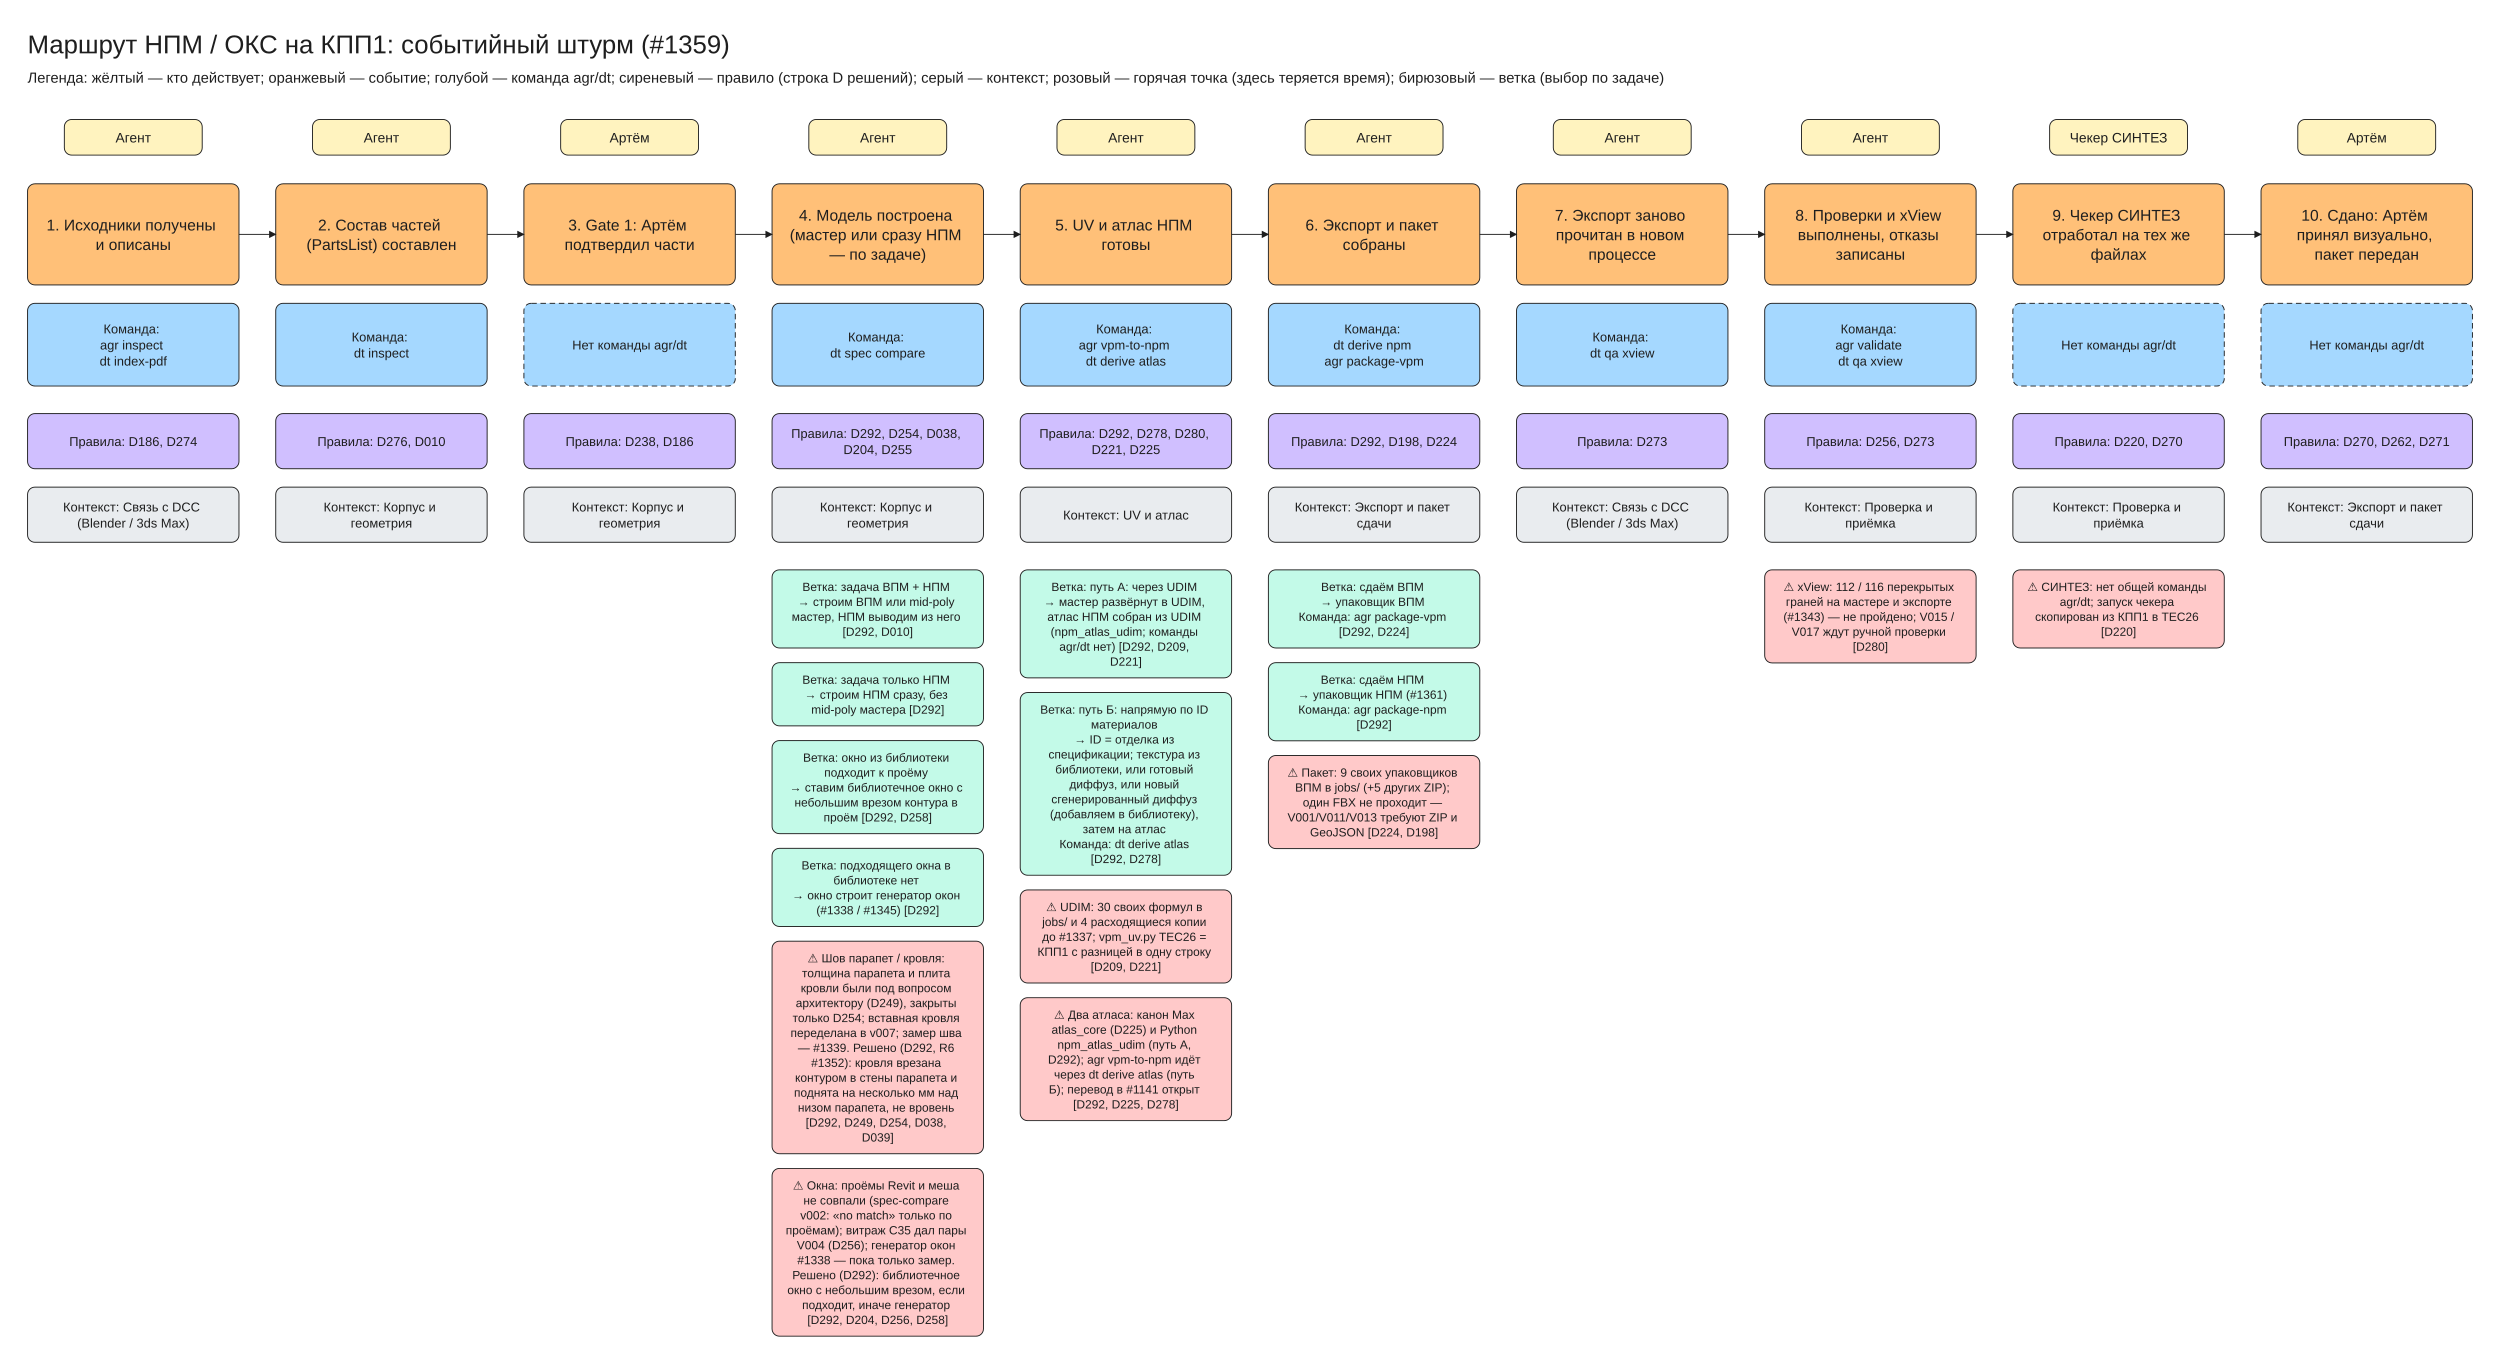
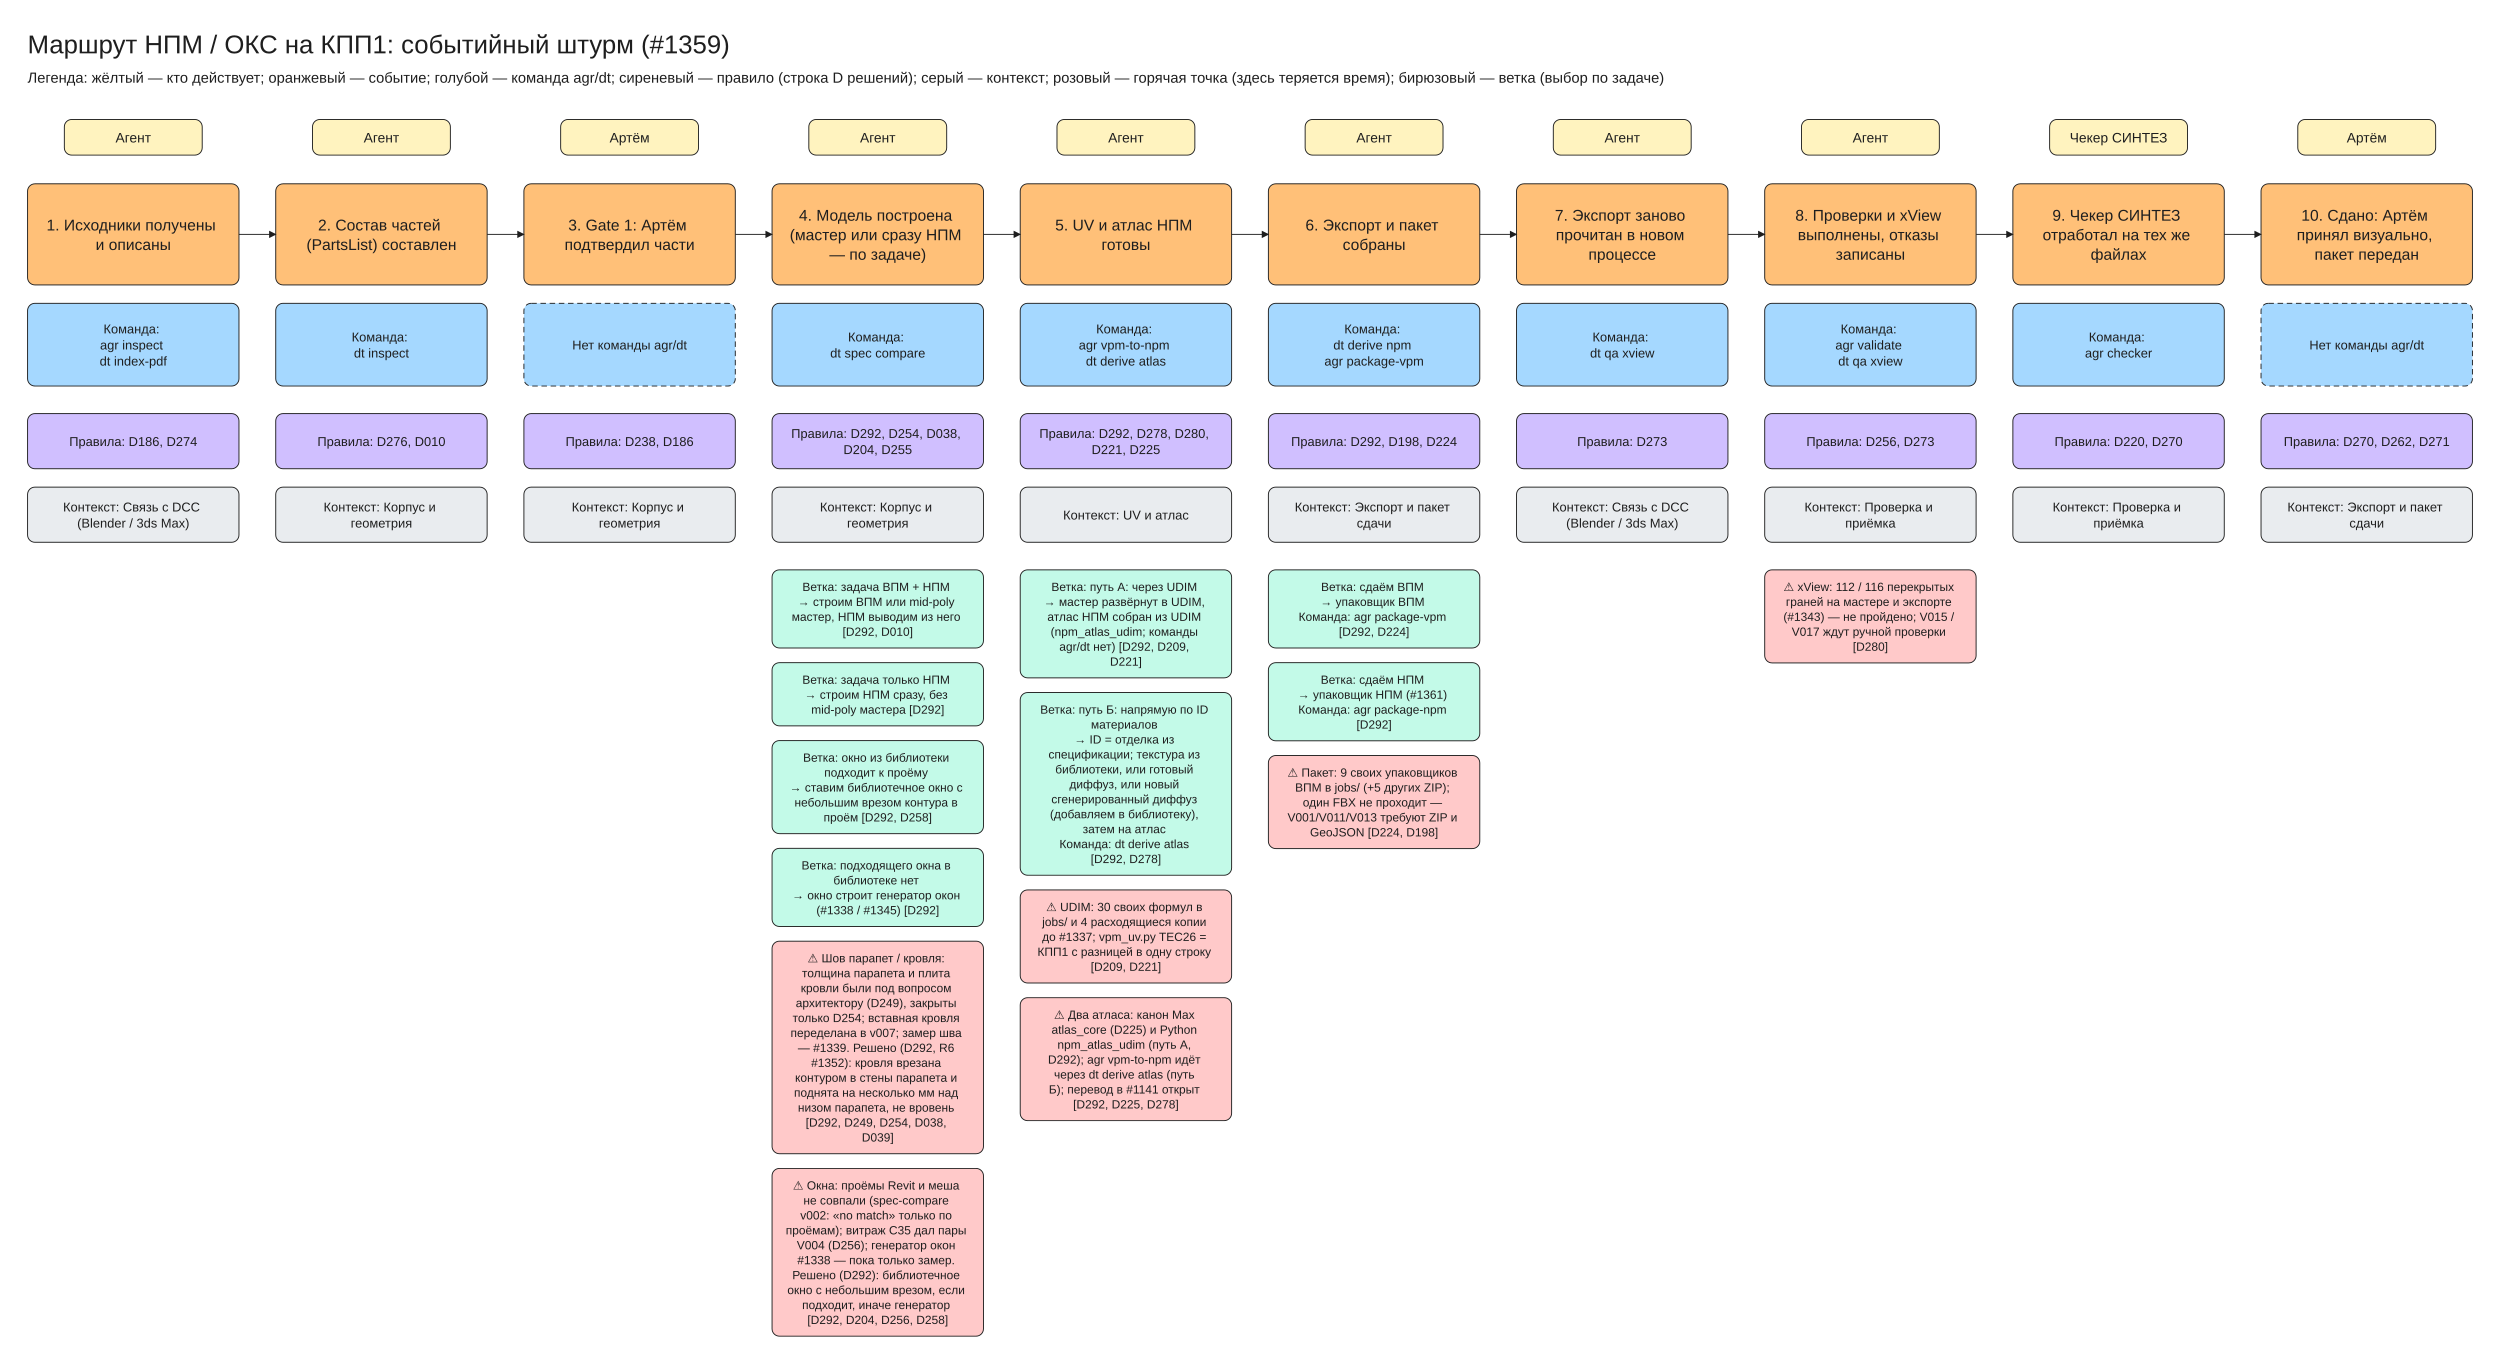
<svg xmlns="http://www.w3.org/2000/svg" viewBox="10 -30 2720 1484" width="2720" height="1484" font-family="Segoe UI, Arial, sans-serif">
  <defs>
    <marker id="arrow" viewBox="0 0 10 10" refX="9" refY="5" markerWidth="8" markerHeight="8" orient="auto-start-reverse">
      <path d="M0,0 L10,5 L0,10 z" fill="#1e1e1e" />
    </marker>
  </defs>
  <rect x="10" y="-30" width="2720" height="1484" fill="#ffffff" />
  <rect x="80" y="100" width="150" height="38.75" rx="8" fill="#fff3bf" stroke="#1e1e1e" />
  <rect x="40" y="170" width="230" height="110" rx="8" fill="#ffc078" stroke="#1e1e1e" />
  <rect x="40" y="300" width="230" height="90" rx="8" fill="#a5d8ff" stroke="#1e1e1e" />
  <rect x="40" y="420" width="230" height="60" rx="8" fill="#d0bfff" stroke="#1e1e1e" />
  <rect x="40" y="500" width="230" height="60" rx="8" fill="#e9ecef" stroke="#1e1e1e" />
  <rect x="350" y="100" width="150" height="38.75" rx="8" fill="#fff3bf" stroke="#1e1e1e" />
  <rect x="310" y="170" width="230" height="110" rx="8" fill="#ffc078" stroke="#1e1e1e" />
  <line x1="270" y1="225.0" x2="310" y2="225.0" stroke="#1e1e1e" marker-end="url(#arrow)" />
  <rect x="310" y="300" width="230" height="90" rx="8" fill="#a5d8ff" stroke="#1e1e1e" />
  <rect x="310" y="420" width="230" height="60" rx="8" fill="#d0bfff" stroke="#1e1e1e" />
  <rect x="310" y="500" width="230" height="60" rx="8" fill="#e9ecef" stroke="#1e1e1e" />
  <rect x="620" y="100" width="150" height="38.75" rx="8" fill="#fff3bf" stroke="#1e1e1e" />
  <rect x="580" y="170" width="230" height="110" rx="8" fill="#ffc078" stroke="#1e1e1e" />
  <line x1="540" y1="225.0" x2="580" y2="225.0" stroke="#1e1e1e" marker-end="url(#arrow)" />
  <rect x="580" y="300" width="230" height="90" rx="8" fill="#a5d8ff" stroke="#1e1e1e" stroke-dasharray="6 4" />
  <rect x="580" y="420" width="230" height="60" rx="8" fill="#d0bfff" stroke="#1e1e1e" />
  <rect x="580" y="500" width="230" height="60" rx="8" fill="#e9ecef" stroke="#1e1e1e" />
  <rect x="890" y="100" width="150" height="38.75" rx="8" fill="#fff3bf" stroke="#1e1e1e" />
  <rect x="850" y="170" width="230" height="110" rx="8" fill="#ffc078" stroke="#1e1e1e" />
  <line x1="810" y1="225.0" x2="850" y2="225.0" stroke="#1e1e1e" marker-end="url(#arrow)" />
  <rect x="850" y="300" width="230" height="90" rx="8" fill="#a5d8ff" stroke="#1e1e1e" />
  <rect x="850" y="420" width="230" height="60" rx="8" fill="#d0bfff" stroke="#1e1e1e" />
  <rect x="850" y="500" width="230" height="60" rx="8" fill="#e9ecef" stroke="#1e1e1e" />
  <rect x="850" y="590" width="230" height="85.0" rx="8" fill="#c3fae8" stroke="#1e1e1e" />
  <rect x="850" y="691.0" width="230" height="68.75" rx="8" fill="#c3fae8" stroke="#1e1e1e" />
  <rect x="850" y="775.75" width="230" height="101.25" rx="8" fill="#c3fae8" stroke="#1e1e1e" />
  <rect x="850" y="893.0" width="230" height="85.0" rx="8" fill="#c3fae8" stroke="#1e1e1e" />
  <rect x="850" y="994.0" width="230" height="231.25" rx="8" fill="#ffc9c9" stroke="#1e1e1e" />
  <rect x="850" y="1241.25" width="230" height="182.5" rx="8" fill="#ffc9c9" stroke="#1e1e1e" />
  <rect x="1160" y="100" width="150" height="38.75" rx="8" fill="#fff3bf" stroke="#1e1e1e" />
  <rect x="1120" y="170" width="230" height="110" rx="8" fill="#ffc078" stroke="#1e1e1e" />
  <line x1="1080" y1="225.0" x2="1120" y2="225.0" stroke="#1e1e1e" marker-end="url(#arrow)" />
  <rect x="1120" y="300" width="230" height="90" rx="8" fill="#a5d8ff" stroke="#1e1e1e" />
  <rect x="1120" y="420" width="230" height="60" rx="8" fill="#d0bfff" stroke="#1e1e1e" />
  <rect x="1120" y="500" width="230" height="60" rx="8" fill="#e9ecef" stroke="#1e1e1e" />
  <rect x="1120" y="590" width="230" height="117.5" rx="8" fill="#c3fae8" stroke="#1e1e1e" />
  <rect x="1120" y="723.5" width="230" height="198.75" rx="8" fill="#c3fae8" stroke="#1e1e1e" />
  <rect x="1120" y="938.25" width="230" height="101.25" rx="8" fill="#ffc9c9" stroke="#1e1e1e" />
  <rect x="1120" y="1055.5" width="230" height="133.75" rx="8" fill="#ffc9c9" stroke="#1e1e1e" />
  <rect x="1430" y="100" width="150" height="38.75" rx="8" fill="#fff3bf" stroke="#1e1e1e" />
  <rect x="1390" y="170" width="230" height="110" rx="8" fill="#ffc078" stroke="#1e1e1e" />
  <line x1="1350" y1="225.0" x2="1390" y2="225.0" stroke="#1e1e1e" marker-end="url(#arrow)" />
  <rect x="1390" y="300" width="230" height="90" rx="8" fill="#a5d8ff" stroke="#1e1e1e" />
  <rect x="1390" y="420" width="230" height="60" rx="8" fill="#d0bfff" stroke="#1e1e1e" />
  <rect x="1390" y="500" width="230" height="60" rx="8" fill="#e9ecef" stroke="#1e1e1e" />
  <rect x="1390" y="590" width="230" height="85.0" rx="8" fill="#c3fae8" stroke="#1e1e1e" />
  <rect x="1390" y="691.0" width="230" height="85.0" rx="8" fill="#c3fae8" stroke="#1e1e1e" />
  <rect x="1390" y="792.0" width="230" height="101.25" rx="8" fill="#ffc9c9" stroke="#1e1e1e" />
  <rect x="1700" y="100" width="150" height="38.75" rx="8" fill="#fff3bf" stroke="#1e1e1e" />
  <rect x="1660" y="170" width="230" height="110" rx="8" fill="#ffc078" stroke="#1e1e1e" />
  <line x1="1620" y1="225.0" x2="1660" y2="225.0" stroke="#1e1e1e" marker-end="url(#arrow)" />
  <rect x="1660" y="300" width="230" height="90" rx="8" fill="#a5d8ff" stroke="#1e1e1e" />
  <rect x="1660" y="420" width="230" height="60" rx="8" fill="#d0bfff" stroke="#1e1e1e" />
  <rect x="1660" y="500" width="230" height="60" rx="8" fill="#e9ecef" stroke="#1e1e1e" />
  <rect x="1970" y="100" width="150" height="38.75" rx="8" fill="#fff3bf" stroke="#1e1e1e" />
  <rect x="1930" y="170" width="230" height="110" rx="8" fill="#ffc078" stroke="#1e1e1e" />
  <line x1="1890" y1="225.0" x2="1930" y2="225.0" stroke="#1e1e1e" marker-end="url(#arrow)" />
  <rect x="1930" y="300" width="230" height="90" rx="8" fill="#a5d8ff" stroke="#1e1e1e" />
  <rect x="1930" y="420" width="230" height="60" rx="8" fill="#d0bfff" stroke="#1e1e1e" />
  <rect x="1930" y="500" width="230" height="60" rx="8" fill="#e9ecef" stroke="#1e1e1e" />
  <rect x="1930" y="590" width="230" height="101.25" rx="8" fill="#ffc9c9" stroke="#1e1e1e" />
  <rect x="2240" y="100" width="150" height="38.75" rx="8" fill="#fff3bf" stroke="#1e1e1e" />
  <rect x="2200" y="170" width="230" height="110" rx="8" fill="#ffc078" stroke="#1e1e1e" />
  <line x1="2160" y1="225.0" x2="2200" y2="225.0" stroke="#1e1e1e" marker-end="url(#arrow)" />
-   <rect x="2200" y="300" width="230" height="90" rx="8" fill="#a5d8ff" stroke="#1e1e1e" stroke-dasharray="6 4" />
+   <rect x="2200" y="300" width="230" height="90" rx="8" fill="#a5d8ff" stroke="#1e1e1e" />
  <rect x="2200" y="420" width="230" height="60" rx="8" fill="#d0bfff" stroke="#1e1e1e" />
  <rect x="2200" y="500" width="230" height="60" rx="8" fill="#e9ecef" stroke="#1e1e1e" />
-   <rect x="2200" y="590" width="230" height="85.0" rx="8" fill="#ffc9c9" stroke="#1e1e1e" />
  <rect x="2510" y="100" width="150" height="38.75" rx="8" fill="#fff3bf" stroke="#1e1e1e" />
  <rect x="2470" y="170" width="230" height="110" rx="8" fill="#ffc078" stroke="#1e1e1e" />
  <line x1="2430" y1="225.0" x2="2470" y2="225.0" stroke="#1e1e1e" marker-end="url(#arrow)" />
  <rect x="2470" y="300" width="230" height="90" rx="8" fill="#a5d8ff" stroke="#1e1e1e" stroke-dasharray="6 4" />
  <rect x="2470" y="420" width="230" height="60" rx="8" fill="#d0bfff" stroke="#1e1e1e" />
  <rect x="2470" y="500" width="230" height="60" rx="8" fill="#e9ecef" stroke="#1e1e1e" />
  <text x="40" y="0" font-size="28" text-anchor="start" fill="#1e1e1e">
    <tspan x="40" dy="28">Маршрут НПМ / ОКС на КПП1: событийный штурм (#1359)</tspan>
  </text>
  <text x="40" y="44" font-size="16" text-anchor="start" fill="#1e1e1e">
    <tspan x="40" dy="16">Легенда: жёлтый — кто действует; оранжевый — событие; голубой — команда agr/dt; сиреневый — правило (строка D решений); серый — контекст; розовый — горячая точка (здесь теряется время); бирюзовый — ветка (выбор по задаче)</tspan>
  </text>
  <text x="155.0" y="110.0" font-size="15" text-anchor="middle" fill="#1e1e1e">
    <tspan x="155.0" dy="15">Агент</tspan>
  </text>
  <text x="155.0" y="203.75" font-size="17" text-anchor="middle" fill="#1e1e1e">
    <tspan x="155.0" dy="17">1. Исходники получены</tspan>
    <tspan x="155.0" dy="21.25">и описаны</tspan>
  </text>
  <text x="155.0" y="318.75" font-size="14" text-anchor="middle" fill="#1e1e1e">
    <tspan x="155.0" dy="14">Команда:</tspan>
    <tspan x="155.0" dy="17.5">agr inspect</tspan>
    <tspan x="155.0" dy="17.5">dt index-pdf</tspan>
  </text>
  <text x="155.0" y="441.25" font-size="14" text-anchor="middle" fill="#1e1e1e">
    <tspan x="155.0" dy="14">Правила: D186, D274</tspan>
  </text>
  <text x="155.0" y="512.5" font-size="14" text-anchor="middle" fill="#1e1e1e">
    <tspan x="155.0" dy="14">Контекст: Связь с DCC</tspan>
    <tspan x="155.0" dy="17.5">(Blender / 3ds Max)</tspan>
  </text>
  <text x="425.0" y="110.0" font-size="15" text-anchor="middle" fill="#1e1e1e">
    <tspan x="425.0" dy="15">Агент</tspan>
  </text>
  <text x="425.0" y="203.75" font-size="17" text-anchor="middle" fill="#1e1e1e">
    <tspan x="425.0" dy="17">2. Состав частей</tspan>
    <tspan x="425.0" dy="21.25">(PartsList) составлен</tspan>
  </text>
  <text x="425.0" y="327.5" font-size="14" text-anchor="middle" fill="#1e1e1e">
    <tspan x="425.0" dy="14">Команда:</tspan>
    <tspan x="425.0" dy="17.5">dt inspect</tspan>
  </text>
  <text x="425.0" y="441.25" font-size="14" text-anchor="middle" fill="#1e1e1e">
    <tspan x="425.0" dy="14">Правила: D276, D010</tspan>
  </text>
  <text x="425.0" y="512.5" font-size="14" text-anchor="middle" fill="#1e1e1e">
    <tspan x="425.0" dy="14">Контекст: Корпус и</tspan>
    <tspan x="425.0" dy="17.5">геометрия</tspan>
  </text>
  <text x="695.0" y="110.0" font-size="15" text-anchor="middle" fill="#1e1e1e">
    <tspan x="695.0" dy="15">Артём</tspan>
  </text>
  <text x="695.0" y="203.75" font-size="17" text-anchor="middle" fill="#1e1e1e">
    <tspan x="695.0" dy="17">3. Gate 1: Артём</tspan>
    <tspan x="695.0" dy="21.25">подтвердил части</tspan>
  </text>
  <text x="695.0" y="336.25" font-size="14" text-anchor="middle" fill="#1e1e1e">
    <tspan x="695.0" dy="14">Нет команды agr/dt</tspan>
  </text>
  <text x="695.0" y="441.25" font-size="14" text-anchor="middle" fill="#1e1e1e">
    <tspan x="695.0" dy="14">Правила: D238, D186</tspan>
  </text>
  <text x="695.0" y="512.5" font-size="14" text-anchor="middle" fill="#1e1e1e">
    <tspan x="695.0" dy="14">Контекст: Корпус и</tspan>
    <tspan x="695.0" dy="17.5">геометрия</tspan>
  </text>
  <text x="965.0" y="110.0" font-size="15" text-anchor="middle" fill="#1e1e1e">
    <tspan x="965.0" dy="15">Агент</tspan>
  </text>
  <text x="965.0" y="193.12" font-size="17" text-anchor="middle" fill="#1e1e1e">
    <tspan x="965.0" dy="17">4. Модель построена</tspan>
    <tspan x="965.0" dy="21.25">(мастер или сразу НПМ</tspan>
    <tspan x="965.0" dy="21.25">— по задаче)</tspan>
  </text>
  <text x="965.0" y="327.5" font-size="14" text-anchor="middle" fill="#1e1e1e">
    <tspan x="965.0" dy="14">Команда:</tspan>
    <tspan x="965.0" dy="17.5">dt spec compare</tspan>
  </text>
  <text x="965.0" y="432.5" font-size="14" text-anchor="middle" fill="#1e1e1e">
    <tspan x="965.0" dy="14">Правила: D292, D254, D038,</tspan>
    <tspan x="965.0" dy="17.5">D204, D255</tspan>
  </text>
  <text x="965.0" y="512.5" font-size="14" text-anchor="middle" fill="#1e1e1e">
    <tspan x="965.0" dy="14">Контекст: Корпус и</tspan>
    <tspan x="965.0" dy="17.5">геометрия</tspan>
  </text>
  <text x="965.0" y="600.0" font-size="13" text-anchor="middle" fill="#1e1e1e">
    <tspan x="965.0" dy="13">Ветка: задача ВПМ + НПМ</tspan>
    <tspan x="965.0" dy="16.25">→ строим ВПМ или mid-poly</tspan>
    <tspan x="965.0" dy="16.25">мастер, НПМ выводим из него</tspan>
    <tspan x="965.0" dy="16.25">[D292, D010]</tspan>
  </text>
  <text x="965.0" y="701.0" font-size="13" text-anchor="middle" fill="#1e1e1e">
    <tspan x="965.0" dy="13">Ветка: задача только НПМ</tspan>
    <tspan x="965.0" dy="16.25">→ строим НПМ сразу, без</tspan>
    <tspan x="965.0" dy="16.25">mid-poly мастера [D292]</tspan>
  </text>
  <text x="965.0" y="785.75" font-size="13" text-anchor="middle" fill="#1e1e1e">
    <tspan x="965.0" dy="13">Ветка: окно из библиотеки</tspan>
    <tspan x="965.0" dy="16.25">подходит к проёму</tspan>
    <tspan x="965.0" dy="16.25">→ ставим библиотечное окно с</tspan>
    <tspan x="965.0" dy="16.25">небольшим врезом контура в</tspan>
    <tspan x="965.0" dy="16.25">проём [D292, D258]</tspan>
  </text>
  <text x="965.0" y="903.0" font-size="13" text-anchor="middle" fill="#1e1e1e">
    <tspan x="965.0" dy="13">Ветка: подходящего окна в</tspan>
    <tspan x="965.0" dy="16.25">библиотеке нет</tspan>
    <tspan x="965.0" dy="16.25">→ окно строит генератор окон</tspan>
    <tspan x="965.0" dy="16.25">(#1338 / #1345) [D292]</tspan>
  </text>
  <text x="965.0" y="1004.0" font-size="13" text-anchor="middle" fill="#1e1e1e">
    <tspan x="965.0" dy="13">⚠ Шов парапет / кровля:</tspan>
    <tspan x="965.0" dy="16.25">толщина парапета и плита</tspan>
    <tspan x="965.0" dy="16.25">кровли были под вопросом</tspan>
    <tspan x="965.0" dy="16.25">архитектору (D249), закрыты</tspan>
    <tspan x="965.0" dy="16.25">только D254; вставная кровля</tspan>
    <tspan x="965.0" dy="16.25">переделана в v007; замер шва</tspan>
    <tspan x="965.0" dy="16.25">— #1339. Решено (D292, R6</tspan>
    <tspan x="965.0" dy="16.25">#1352): кровля врезана</tspan>
    <tspan x="965.0" dy="16.25">контуром в стены парапета и</tspan>
    <tspan x="965.0" dy="16.25">поднята на несколько мм над</tspan>
    <tspan x="965.0" dy="16.25">низом парапета, не вровень</tspan>
    <tspan x="965.0" dy="16.25">[D292, D249, D254, D038,</tspan>
    <tspan x="965.0" dy="16.25">D039]</tspan>
  </text>
  <text x="965.0" y="1251.25" font-size="13" text-anchor="middle" fill="#1e1e1e">
    <tspan x="965.0" dy="13">⚠ Окна: проёмы Revit и меша</tspan>
    <tspan x="965.0" dy="16.25">не совпали (spec-compare</tspan>
    <tspan x="965.0" dy="16.25">v002: «no match» только по</tspan>
    <tspan x="965.0" dy="16.25">проёмам); витраж C35 дал пары</tspan>
    <tspan x="965.0" dy="16.25">V004 (D256); генератор окон</tspan>
    <tspan x="965.0" dy="16.25">#1338 — пока только замер.</tspan>
    <tspan x="965.0" dy="16.25">Решено (D292): библиотечное</tspan>
    <tspan x="965.0" dy="16.25">окно с небольшим врезом, если</tspan>
    <tspan x="965.0" dy="16.25">подходит, иначе генератор</tspan>
    <tspan x="965.0" dy="16.25">[D292, D204, D256, D258]</tspan>
  </text>
  <text x="1235.0" y="110.0" font-size="15" text-anchor="middle" fill="#1e1e1e">
    <tspan x="1235.0" dy="15">Агент</tspan>
  </text>
  <text x="1235.0" y="203.75" font-size="17" text-anchor="middle" fill="#1e1e1e">
    <tspan x="1235.0" dy="17">5. UV и атлас НПМ</tspan>
    <tspan x="1235.0" dy="21.25">готовы</tspan>
  </text>
  <text x="1235.0" y="318.75" font-size="14" text-anchor="middle" fill="#1e1e1e">
    <tspan x="1235.0" dy="14">Команда:</tspan>
    <tspan x="1235.0" dy="17.5">agr vpm-to-npm</tspan>
    <tspan x="1235.0" dy="17.5">dt derive atlas</tspan>
  </text>
  <text x="1235.0" y="432.5" font-size="14" text-anchor="middle" fill="#1e1e1e">
    <tspan x="1235.0" dy="14">Правила: D292, D278, D280,</tspan>
    <tspan x="1235.0" dy="17.5">D221, D225</tspan>
  </text>
  <text x="1235.0" y="521.25" font-size="14" text-anchor="middle" fill="#1e1e1e">
    <tspan x="1235.0" dy="14">Контекст: UV и атлас</tspan>
  </text>
  <text x="1235.0" y="600.0" font-size="13" text-anchor="middle" fill="#1e1e1e">
    <tspan x="1235.0" dy="13">Ветка: путь А: через UDIM</tspan>
    <tspan x="1235.0" dy="16.25">→ мастер развёрнут в UDIM,</tspan>
    <tspan x="1235.0" dy="16.25">атлас НПМ собран из UDIM</tspan>
    <tspan x="1235.0" dy="16.25">(npm_atlas_udim; команды</tspan>
    <tspan x="1235.0" dy="16.25">agr/dt нет) [D292, D209,</tspan>
    <tspan x="1235.0" dy="16.25">D221]</tspan>
  </text>
  <text x="1235.0" y="733.5" font-size="13" text-anchor="middle" fill="#1e1e1e">
    <tspan x="1235.0" dy="13">Ветка: путь Б: напрямую по ID</tspan>
    <tspan x="1235.0" dy="16.25">материалов</tspan>
    <tspan x="1235.0" dy="16.25">→ ID = отделка из</tspan>
    <tspan x="1235.0" dy="16.25">спецификации; текстура из</tspan>
    <tspan x="1235.0" dy="16.25">библиотеки, или готовый</tspan>
    <tspan x="1235.0" dy="16.25">диффуз, или новый</tspan>
    <tspan x="1235.0" dy="16.25">сгенерированный диффуз</tspan>
    <tspan x="1235.0" dy="16.25">(добавляем в библиотеку),</tspan>
    <tspan x="1235.0" dy="16.25">затем на атлас</tspan>
    <tspan x="1235.0" dy="16.25">Команда: dt derive atlas</tspan>
    <tspan x="1235.0" dy="16.25">[D292, D278]</tspan>
  </text>
  <text x="1235.0" y="948.25" font-size="13" text-anchor="middle" fill="#1e1e1e">
    <tspan x="1235.0" dy="13">⚠ UDIM: 30 своих формул в</tspan>
    <tspan x="1235.0" dy="16.25">jobs/ и 4 расходящиеся копии</tspan>
    <tspan x="1235.0" dy="16.25">до #1337; vpm_uv.py TEC26 =</tspan>
    <tspan x="1235.0" dy="16.25">КПП1 с разницей в одну строку</tspan>
    <tspan x="1235.0" dy="16.25">[D209, D221]</tspan>
  </text>
  <text x="1235.0" y="1065.5" font-size="13" text-anchor="middle" fill="#1e1e1e">
    <tspan x="1235.0" dy="13">⚠ Два атласа: канон Max</tspan>
    <tspan x="1235.0" dy="16.25">atlas_core (D225) и Python</tspan>
    <tspan x="1235.0" dy="16.25">npm_atlas_udim (путь А,</tspan>
    <tspan x="1235.0" dy="16.25">D292); agr vpm-to-npm идёт</tspan>
    <tspan x="1235.0" dy="16.25">через dt derive atlas (путь</tspan>
    <tspan x="1235.0" dy="16.25">Б); перевод в #1141 открыт</tspan>
    <tspan x="1235.0" dy="16.25">[D292, D225, D278]</tspan>
  </text>
  <text x="1505.0" y="110.0" font-size="15" text-anchor="middle" fill="#1e1e1e">
    <tspan x="1505.0" dy="15">Агент</tspan>
  </text>
  <text x="1505.0" y="203.75" font-size="17" text-anchor="middle" fill="#1e1e1e">
    <tspan x="1505.0" dy="17">6. Экспорт и пакет</tspan>
    <tspan x="1505.0" dy="21.25">собраны</tspan>
  </text>
  <text x="1505.0" y="318.75" font-size="14" text-anchor="middle" fill="#1e1e1e">
    <tspan x="1505.0" dy="14">Команда:</tspan>
    <tspan x="1505.0" dy="17.5">dt derive npm</tspan>
    <tspan x="1505.0" dy="17.5">agr package-vpm</tspan>
  </text>
  <text x="1505.0" y="441.25" font-size="14" text-anchor="middle" fill="#1e1e1e">
    <tspan x="1505.0" dy="14">Правила: D292, D198, D224</tspan>
  </text>
  <text x="1505.0" y="512.5" font-size="14" text-anchor="middle" fill="#1e1e1e">
    <tspan x="1505.0" dy="14">Контекст: Экспорт и пакет</tspan>
    <tspan x="1505.0" dy="17.5">сдачи</tspan>
  </text>
  <text x="1505.0" y="600.0" font-size="13" text-anchor="middle" fill="#1e1e1e">
    <tspan x="1505.0" dy="13">Ветка: сдаём ВПМ</tspan>
    <tspan x="1505.0" dy="16.25">→ упаковщик ВПМ</tspan>
    <tspan x="1505.0" dy="16.25">Команда: agr package-vpm</tspan>
    <tspan x="1505.0" dy="16.25">[D292, D224]</tspan>
  </text>
  <text x="1505.0" y="701.0" font-size="13" text-anchor="middle" fill="#1e1e1e">
    <tspan x="1505.0" dy="13">Ветка: сдаём НПМ</tspan>
    <tspan x="1505.0" dy="16.25">→ упаковщик НПМ (#1361)</tspan>
    <tspan x="1505.0" dy="16.25">Команда: agr package-npm</tspan>
    <tspan x="1505.0" dy="16.25">[D292]</tspan>
  </text>
  <text x="1505.0" y="802.0" font-size="13" text-anchor="middle" fill="#1e1e1e">
    <tspan x="1505.0" dy="13">⚠ Пакет: 9 своих упаковщиков</tspan>
    <tspan x="1505.0" dy="16.25">ВПМ в jobs/ (+5 других ZIP);</tspan>
    <tspan x="1505.0" dy="16.25">один FBX не проходит —</tspan>
    <tspan x="1505.0" dy="16.25">V001/V011/V013 требуют ZIP и</tspan>
    <tspan x="1505.0" dy="16.25">GeoJSON [D224, D198]</tspan>
  </text>
  <text x="1775.0" y="110.0" font-size="15" text-anchor="middle" fill="#1e1e1e">
    <tspan x="1775.0" dy="15">Агент</tspan>
  </text>
  <text x="1775.0" y="193.12" font-size="17" text-anchor="middle" fill="#1e1e1e">
    <tspan x="1775.0" dy="17">7. Экспорт заново</tspan>
    <tspan x="1775.0" dy="21.25">прочитан в новом</tspan>
    <tspan x="1775.0" dy="21.25">процессе</tspan>
  </text>
  <text x="1775.0" y="327.5" font-size="14" text-anchor="middle" fill="#1e1e1e">
    <tspan x="1775.0" dy="14">Команда:</tspan>
    <tspan x="1775.0" dy="17.5">dt qa xview</tspan>
  </text>
  <text x="1775.0" y="441.25" font-size="14" text-anchor="middle" fill="#1e1e1e">
    <tspan x="1775.0" dy="14">Правила: D273</tspan>
  </text>
  <text x="1775.0" y="512.5" font-size="14" text-anchor="middle" fill="#1e1e1e">
    <tspan x="1775.0" dy="14">Контекст: Связь с DCC</tspan>
    <tspan x="1775.0" dy="17.5">(Blender / 3ds Max)</tspan>
  </text>
  <text x="2045.0" y="110.0" font-size="15" text-anchor="middle" fill="#1e1e1e">
    <tspan x="2045.0" dy="15">Агент</tspan>
  </text>
  <text x="2045.0" y="193.12" font-size="17" text-anchor="middle" fill="#1e1e1e">
    <tspan x="2045.0" dy="17">8. Проверки и xView</tspan>
    <tspan x="2045.0" dy="21.25">выполнены, отказы</tspan>
    <tspan x="2045.0" dy="21.25">записаны</tspan>
  </text>
  <text x="2045.0" y="318.75" font-size="14" text-anchor="middle" fill="#1e1e1e">
    <tspan x="2045.0" dy="14">Команда:</tspan>
    <tspan x="2045.0" dy="17.5">agr validate</tspan>
    <tspan x="2045.0" dy="17.5">dt qa xview</tspan>
  </text>
  <text x="2045.0" y="441.25" font-size="14" text-anchor="middle" fill="#1e1e1e">
    <tspan x="2045.0" dy="14">Правила: D256, D273</tspan>
  </text>
  <text x="2045.0" y="512.5" font-size="14" text-anchor="middle" fill="#1e1e1e">
    <tspan x="2045.0" dy="14">Контекст: Проверка и</tspan>
    <tspan x="2045.0" dy="17.5">приёмка</tspan>
  </text>
  <text x="2045.0" y="600.0" font-size="13" text-anchor="middle" fill="#1e1e1e">
    <tspan x="2045.0" dy="13">⚠ xView: 112 / 116 перекрытых</tspan>
    <tspan x="2045.0" dy="16.25">граней на мастере и экспорте</tspan>
    <tspan x="2045.0" dy="16.25">(#1343) — не пройдено; V015 /</tspan>
    <tspan x="2045.0" dy="16.25">V017 ждут ручной проверки</tspan>
    <tspan x="2045.0" dy="16.25">[D280]</tspan>
  </text>
  <text x="2315.0" y="110.0" font-size="15" text-anchor="middle" fill="#1e1e1e">
    <tspan x="2315.0" dy="15">Чекер СИНТЕЗ</tspan>
  </text>
  <text x="2315.0" y="193.12" font-size="17" text-anchor="middle" fill="#1e1e1e">
    <tspan x="2315.0" dy="17">9. Чекер СИНТЕЗ</tspan>
    <tspan x="2315.0" dy="21.25">отработал на тех же</tspan>
    <tspan x="2315.0" dy="21.25">файлах</tspan>
  </text>
-   <text x="2315.0" y="336.25" font-size="14" text-anchor="middle" fill="#1e1e1e">
-     <tspan x="2315.0" dy="14">Нет команды agr/dt</tspan>
+   <text x="2315.0" y="327.5" font-size="14" text-anchor="middle" fill="#1e1e1e">
+     <tspan x="2315.0" dy="14">Команда:</tspan>
+     <tspan x="2315.0" dy="17.5">agr checker</tspan>
  </text>
  <text x="2315.0" y="441.25" font-size="14" text-anchor="middle" fill="#1e1e1e">
    <tspan x="2315.0" dy="14">Правила: D220, D270</tspan>
  </text>
  <text x="2315.0" y="512.5" font-size="14" text-anchor="middle" fill="#1e1e1e">
    <tspan x="2315.0" dy="14">Контекст: Проверка и</tspan>
    <tspan x="2315.0" dy="17.5">приёмка</tspan>
-   </text>
-   <text x="2315.0" y="600.0" font-size="13" text-anchor="middle" fill="#1e1e1e">
-     <tspan x="2315.0" dy="13">⚠ СИНТЕЗ: нет общей команды</tspan>
-     <tspan x="2315.0" dy="16.25">agr/dt; запуск чекера</tspan>
-     <tspan x="2315.0" dy="16.25">скопирован из КПП1 в TEC26</tspan>
-     <tspan x="2315.0" dy="16.25">[D220]</tspan>
  </text>
  <text x="2585.0" y="110.0" font-size="15" text-anchor="middle" fill="#1e1e1e">
    <tspan x="2585.0" dy="15">Артём</tspan>
  </text>
  <text x="2585.0" y="193.12" font-size="17" text-anchor="middle" fill="#1e1e1e">
    <tspan x="2585.0" dy="17">10. Сдано: Артём</tspan>
    <tspan x="2585.0" dy="21.25">принял визуально,</tspan>
    <tspan x="2585.0" dy="21.25">пакет передан</tspan>
  </text>
  <text x="2585.0" y="336.25" font-size="14" text-anchor="middle" fill="#1e1e1e">
    <tspan x="2585.0" dy="14">Нет команды agr/dt</tspan>
  </text>
  <text x="2585.0" y="441.25" font-size="14" text-anchor="middle" fill="#1e1e1e">
    <tspan x="2585.0" dy="14">Правила: D270, D262, D271</tspan>
  </text>
  <text x="2585.0" y="512.5" font-size="14" text-anchor="middle" fill="#1e1e1e">
    <tspan x="2585.0" dy="14">Контекст: Экспорт и пакет</tspan>
    <tspan x="2585.0" dy="17.5">сдачи</tspan>
  </text>
</svg>
